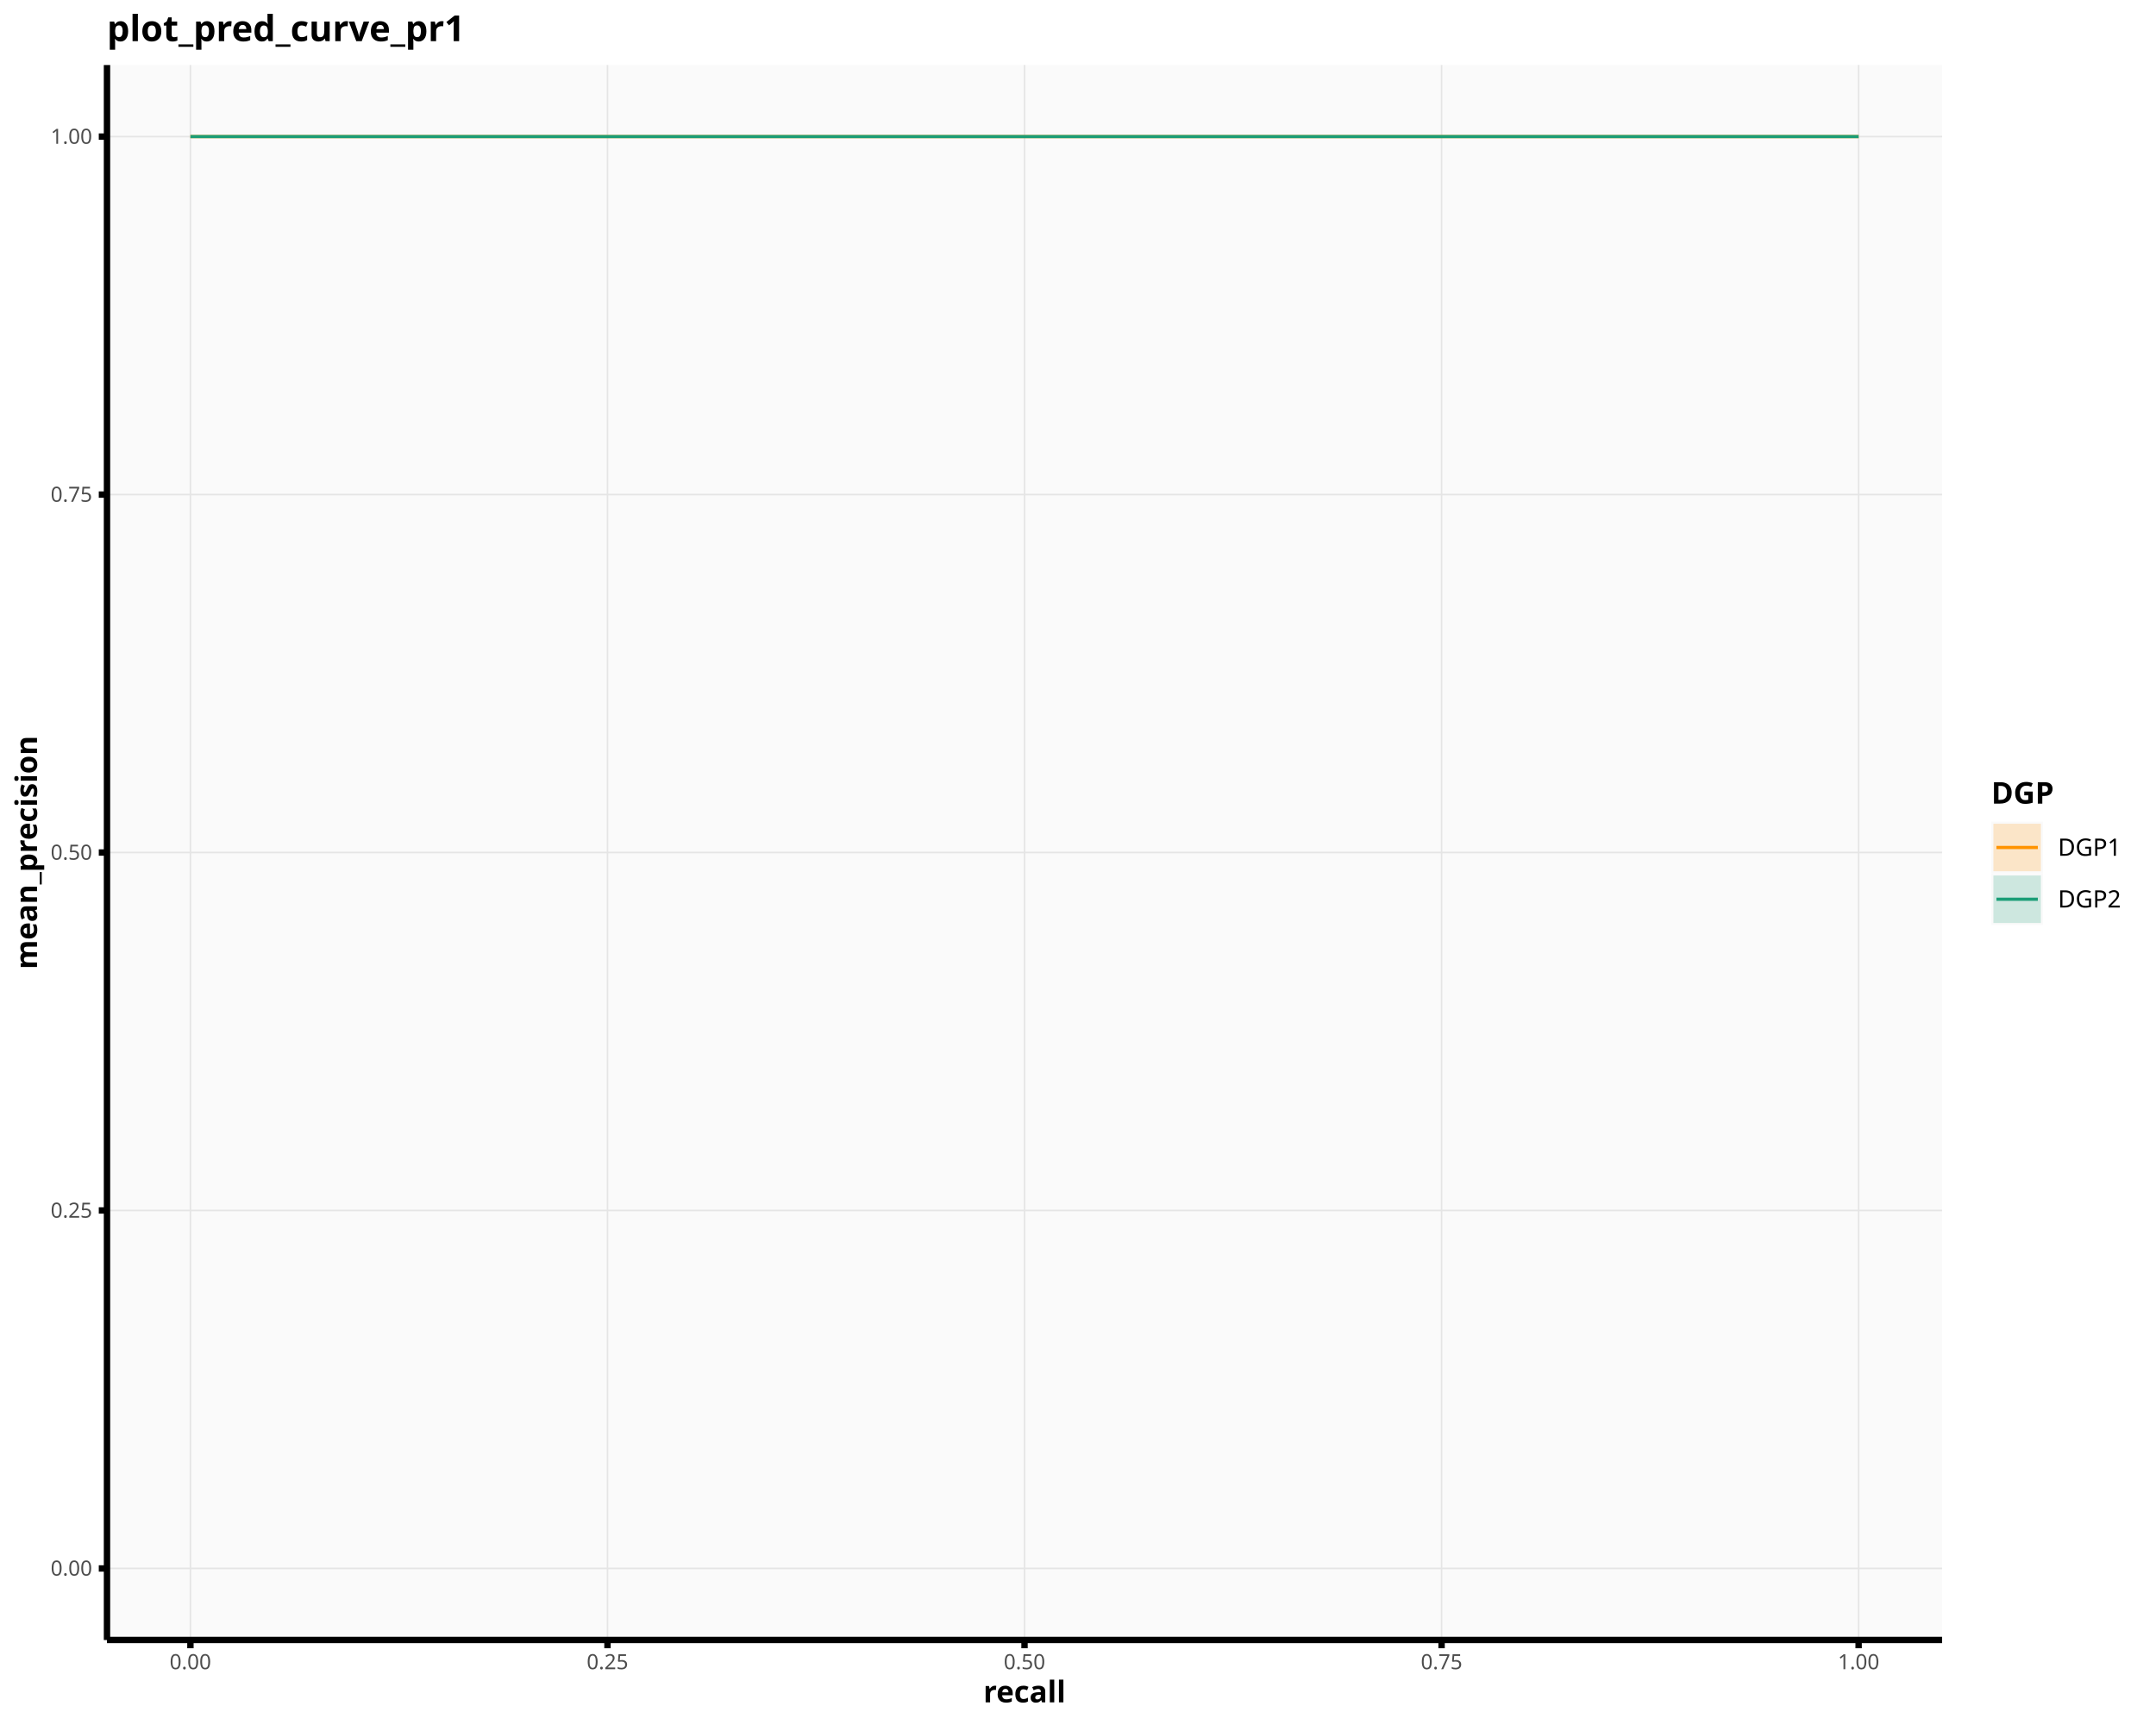
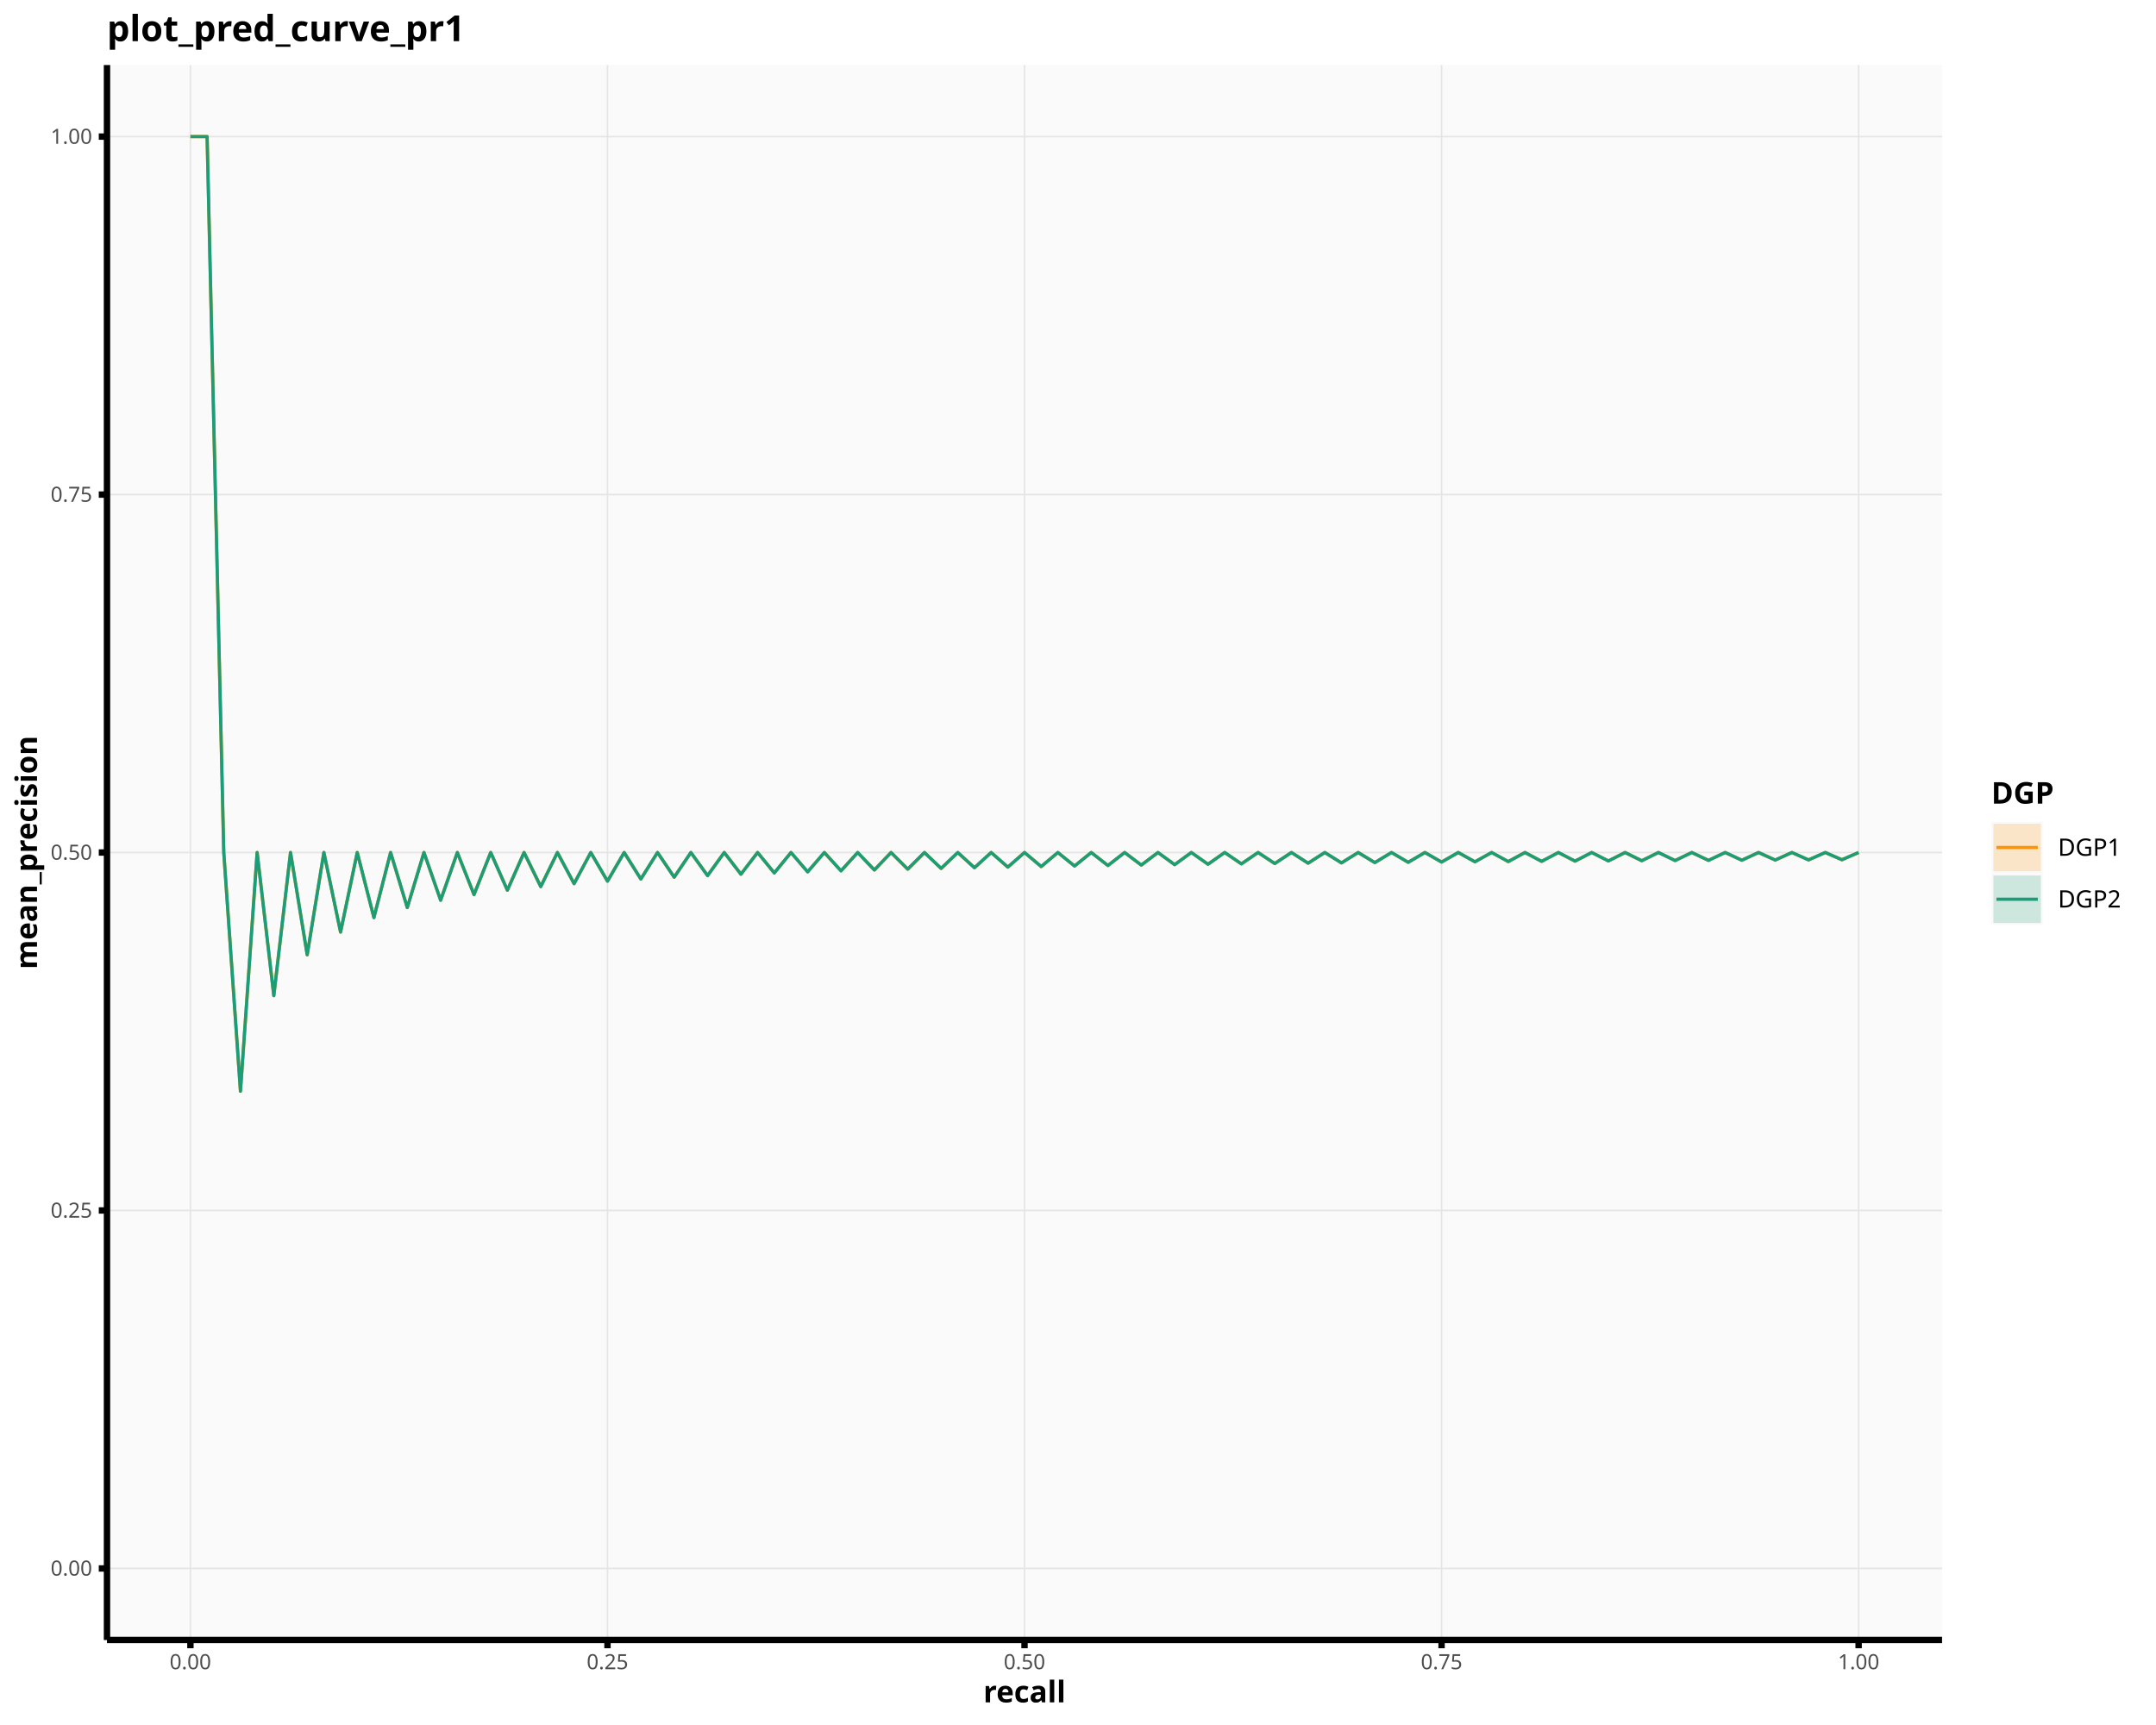
<svg xmlns="http://www.w3.org/2000/svg" class="svglite" data-engine-version="2.0" width="720.00pt" height="576.00pt" viewBox="0 0 720.00 576.00">
  <defs>
    <style type="text/css">
    .svglite line, .svglite polyline, .svglite polygon, .svglite path, .svglite rect, .svglite circle {
      fill: none;
      stroke: #000000;
      stroke-linecap: round;
      stroke-linejoin: round;
      stroke-miterlimit: 10.00;
    }
  </style>
  </defs>
  <rect width="100%" height="100%" style="stroke: none; fill: #FFFFFF;" />
  <defs>
    <clipPath id="cpMC4wMHw3MjAuMDB8MC4wMHw1NzYuMDA=">
      <rect x="0.00" y="0.00" width="720.00" height="576.00" />
    </clipPath>
  </defs>
  <g clip-path="url(#cpMC4wMHw3MjAuMDB8MC4wMHw1NzYuMDA=)">
    <rect x="0.00" y="0.00" width="720.00" height="576.00" style="stroke-width: 1.07; stroke: #FFFFFF; fill: #FFFFFF;" />
  </g>
  <defs>
    <clipPath id="cpMzUuNzN8NjQ4LjU1fDIxLjcxfDU0Ny42Mg==">
      <rect x="35.73" y="21.71" width="612.82" height="525.91" />
    </clipPath>
  </defs>
  <g clip-path="url(#cpMzUuNzN8NjQ4LjU1fDIxLjcxfDU0Ny42Mg==)">
    <rect x="35.73" y="21.71" width="612.82" height="525.91" style="stroke-width: 1.07; stroke: none; fill: #FAFAFA;" />
    <polyline points="35.73,523.72 648.55,523.72 " style="stroke-width: 0.53; stroke: #E5E5E5; stroke-linecap: butt;" />
    <polyline points="35.73,404.19 648.55,404.19 " style="stroke-width: 0.53; stroke: #E5E5E5; stroke-linecap: butt;" />
    <polyline points="35.73,284.66 648.55,284.66 " style="stroke-width: 0.53; stroke: #E5E5E5; stroke-linecap: butt;" />
    <polyline points="35.73,165.14 648.55,165.14 " style="stroke-width: 0.53; stroke: #E5E5E5; stroke-linecap: butt;" />
    <polyline points="35.73,45.61 648.55,45.61 " style="stroke-width: 0.53; stroke: #E5E5E5; stroke-linecap: butt;" />
    <polyline points="63.59,547.62 63.59,21.71 " style="stroke-width: 0.53; stroke: #E5E5E5; stroke-linecap: butt;" />
    <polyline points="202.87,547.62 202.87,21.71 " style="stroke-width: 0.53; stroke: #E5E5E5; stroke-linecap: butt;" />
    <polyline points="342.14,547.62 342.14,21.71 " style="stroke-width: 0.53; stroke: #E5E5E5; stroke-linecap: butt;" />
    <polyline points="481.42,547.62 481.42,21.71 " style="stroke-width: 0.53; stroke: #E5E5E5; stroke-linecap: butt;" />
    <polyline points="620.69,547.62 620.69,21.71 " style="stroke-width: 0.53; stroke: #E5E5E5; stroke-linecap: butt;" />
-     <polygon points="63.59,45.61 69.16,45.61 74.73,45.61 80.30,45.61 85.87,45.61 91.44,45.61 97.02,45.61 102.59,45.61 108.16,45.61 113.73,45.61 119.30,45.61 124.87,45.61 130.44,45.61 136.01,45.61 141.58,45.61 147.15,45.61 152.73,45.61 158.30,45.61 163.87,45.61 169.44,45.61 175.01,45.61 180.58,45.61 186.15,45.61 191.72,45.61 197.29,45.61 202.87,45.61 208.44,45.61 214.01,45.61 219.58,45.61 225.15,45.61 230.72,45.61 236.29,45.61 241.86,45.61 247.43,45.61 253.00,45.61 258.58,45.61 264.15,45.61 269.72,45.61 275.29,45.61 280.86,45.61 286.43,45.61 292.00,45.61 297.57,45.61 303.14,45.61 308.72,45.61 314.29,45.61 319.86,45.61 325.43,45.61 331.00,45.61 336.57,45.61 342.14,45.61 347.71,45.61 353.28,45.61 358.85,45.61 364.43,45.61 370.00,45.61 375.57,45.61 381.14,45.61 386.71,45.61 392.28,45.61 397.85,45.61 403.42,45.61 408.99,45.61 414.57,45.61 420.14,45.61 425.71,45.61 431.28,45.61 436.85,45.61 442.42,45.61 447.99,45.61 453.56,45.61 459.13,45.61 464.70,45.61 470.28,45.61 475.85,45.61 481.42,45.61 486.99,45.61 492.56,45.61 498.13,45.61 503.70,45.61 509.27,45.61 514.84,45.61 520.42,45.61 525.99,45.61 531.56,45.61 537.13,45.61 542.70,45.61 548.27,45.61 553.84,45.61 559.41,45.61 564.98,45.61 570.55,45.61 576.13,45.61 581.70,45.61 587.27,45.61 592.84,45.61 598.41,45.61 603.98,45.61 609.55,45.61 615.12,45.61 620.69,45.61 620.69,45.61 615.12,45.61 609.55,45.61 603.98,45.61 598.41,45.61 592.84,45.61 587.27,45.61 581.70,45.61 576.13,45.61 570.55,45.61 564.98,45.61 559.41,45.61 553.84,45.61 548.27,45.61 542.70,45.61 537.13,45.61 531.56,45.61 525.99,45.61 520.42,45.61 514.84,45.61 509.27,45.61 503.70,45.61 498.13,45.61 492.56,45.61 486.99,45.61 481.42,45.61 475.85,45.61 470.28,45.61 464.70,45.61 459.13,45.61 453.56,45.61 447.99,45.61 442.42,45.61 436.85,45.61 431.28,45.61 425.71,45.61 420.14,45.61 414.57,45.61 408.99,45.61 403.42,45.61 397.85,45.61 392.28,45.61 386.71,45.61 381.14,45.61 375.57,45.61 370.00,45.61 364.43,45.61 358.85,45.61 353.28,45.61 347.71,45.61 342.14,45.61 336.57,45.61 331.00,45.61 325.43,45.61 319.86,45.61 314.29,45.61 308.72,45.61 303.14,45.61 297.57,45.61 292.00,45.61 286.43,45.61 280.86,45.61 275.29,45.61 269.72,45.61 264.15,45.61 258.58,45.61 253.00,45.61 247.43,45.61 241.86,45.61 236.29,45.61 230.72,45.61 225.15,45.61 219.58,45.61 214.01,45.61 208.44,45.61 202.87,45.61 197.29,45.61 191.72,45.61 186.15,45.61 180.58,45.61 175.01,45.61 169.44,45.61 163.87,45.61 158.30,45.61 152.73,45.61 147.15,45.61 141.58,45.61 136.01,45.61 130.44,45.61 124.87,45.61 119.30,45.61 113.73,45.61 108.16,45.61 102.59,45.61 97.02,45.61 91.44,45.61 85.87,45.61 80.30,45.61 74.73,45.61 69.16,45.61 63.59,45.61 " style="stroke-width: 0.00; stroke: none; fill: #FF9300; fill-opacity: 0.20;" />
-     <polyline points="63.59,45.61 69.16,45.61 74.73,45.61 80.30,45.61 85.87,45.61 91.44,45.61 97.02,45.61 102.59,45.61 108.16,45.61 113.73,45.61 119.30,45.61 124.87,45.61 130.44,45.61 136.01,45.61 141.58,45.61 147.15,45.61 152.73,45.61 158.30,45.61 163.87,45.61 169.44,45.61 175.01,45.61 180.58,45.61 186.15,45.61 191.72,45.61 197.29,45.61 202.87,45.61 208.44,45.61 214.01,45.61 219.58,45.61 225.15,45.61 230.72,45.61 236.29,45.61 241.86,45.61 247.43,45.61 253.00,45.61 258.58,45.61 264.15,45.61 269.72,45.61 275.29,45.61 280.86,45.61 286.43,45.61 292.00,45.61 297.57,45.61 303.14,45.61 308.72,45.61 314.29,45.61 319.86,45.61 325.43,45.61 331.00,45.61 336.57,45.61 342.14,45.61 347.71,45.61 353.28,45.61 358.85,45.61 364.43,45.61 370.00,45.61 375.57,45.61 381.14,45.61 386.71,45.61 392.28,45.61 397.85,45.61 403.42,45.61 408.99,45.61 414.57,45.61 420.14,45.61 425.71,45.61 431.28,45.61 436.85,45.61 442.42,45.61 447.99,45.61 453.56,45.61 459.13,45.61 464.70,45.61 470.28,45.61 475.85,45.61 481.42,45.61 486.99,45.61 492.56,45.61 498.13,45.61 503.70,45.61 509.27,45.61 514.84,45.61 520.42,45.61 525.99,45.61 531.56,45.61 537.13,45.61 542.70,45.61 548.27,45.61 553.84,45.61 559.41,45.61 564.98,45.61 570.55,45.61 576.13,45.61 581.70,45.61 587.27,45.61 592.84,45.61 598.41,45.61 603.98,45.61 609.55,45.61 615.12,45.61 620.69,45.61 " style="stroke-width: 1.07; stroke: none;" />
-     <polyline points="620.69,45.61 615.12,45.61 609.55,45.61 603.98,45.61 598.41,45.61 592.84,45.61 587.27,45.61 581.70,45.61 576.13,45.61 570.55,45.61 564.98,45.61 559.41,45.61 553.84,45.61 548.27,45.61 542.70,45.61 537.13,45.61 531.56,45.61 525.99,45.61 520.42,45.61 514.84,45.61 509.27,45.61 503.70,45.61 498.13,45.61 492.56,45.61 486.99,45.61 481.42,45.61 475.85,45.61 470.28,45.61 464.70,45.61 459.13,45.61 453.56,45.61 447.99,45.61 442.42,45.61 436.85,45.61 431.28,45.61 425.71,45.61 420.14,45.61 414.57,45.61 408.99,45.61 403.42,45.61 397.85,45.61 392.28,45.61 386.71,45.61 381.14,45.61 375.57,45.61 370.00,45.61 364.43,45.61 358.85,45.61 353.28,45.61 347.71,45.61 342.14,45.61 336.57,45.61 331.00,45.61 325.43,45.61 319.86,45.61 314.29,45.61 308.72,45.61 303.14,45.61 297.57,45.61 292.00,45.61 286.43,45.61 280.86,45.61 275.29,45.61 269.72,45.61 264.15,45.61 258.58,45.61 253.00,45.61 247.43,45.61 241.86,45.61 236.29,45.61 230.72,45.61 225.15,45.61 219.58,45.61 214.01,45.61 208.44,45.61 202.87,45.61 197.29,45.61 191.72,45.61 186.15,45.61 180.58,45.61 175.01,45.61 169.44,45.61 163.87,45.61 158.30,45.61 152.73,45.61 147.15,45.61 141.58,45.61 136.01,45.61 130.44,45.61 124.87,45.61 119.30,45.61 113.73,45.61 108.16,45.61 102.59,45.61 97.02,45.61 91.44,45.61 85.87,45.61 80.30,45.61 74.73,45.61 69.16,45.61 63.59,45.61 " style="stroke-width: 1.07; stroke: none;" />
-     <polygon points="63.59,45.61 69.16,45.61 74.73,45.61 80.30,45.61 85.87,45.61 91.44,45.61 97.02,45.61 102.59,45.61 108.16,45.61 113.73,45.61 119.30,45.61 124.87,45.61 130.44,45.61 136.01,45.61 141.58,45.61 147.15,45.61 152.73,45.61 158.30,45.61 163.87,45.61 169.44,45.61 175.01,45.61 180.58,45.61 186.15,45.61 191.72,45.61 197.29,45.61 202.87,45.61 208.44,45.61 214.01,45.61 219.58,45.61 225.15,45.61 230.72,45.61 236.29,45.61 241.86,45.61 247.43,45.61 253.00,45.61 258.58,45.61 264.15,45.61 269.72,45.61 275.29,45.61 280.86,45.61 286.43,45.61 292.00,45.61 297.57,45.61 303.14,45.61 308.72,45.61 314.29,45.61 319.86,45.61 325.43,45.61 331.00,45.61 336.57,45.61 342.14,45.61 347.71,45.61 353.28,45.61 358.85,45.61 364.43,45.61 370.00,45.61 375.57,45.61 381.14,45.61 386.71,45.61 392.28,45.61 397.85,45.61 403.42,45.61 408.99,45.61 414.57,45.61 420.14,45.61 425.71,45.61 431.28,45.61 436.85,45.61 442.42,45.61 447.99,45.61 453.56,45.61 459.13,45.61 464.70,45.61 470.28,45.61 475.85,45.61 481.42,45.61 486.99,45.61 492.56,45.61 498.13,45.61 503.70,45.61 509.27,45.61 514.84,45.61 520.42,45.61 525.99,45.61 531.56,45.61 537.13,45.61 542.70,45.61 548.27,45.61 553.84,45.61 559.41,45.61 564.98,45.61 570.55,45.61 576.13,45.61 581.70,45.61 587.27,45.61 592.84,45.61 598.41,45.61 603.98,45.61 609.55,45.61 615.12,45.61 620.69,45.61 620.69,45.61 615.12,45.61 609.55,45.61 603.98,45.61 598.41,45.61 592.84,45.61 587.27,45.61 581.70,45.61 576.13,45.61 570.55,45.61 564.98,45.61 559.41,45.61 553.84,45.61 548.27,45.61 542.70,45.61 537.13,45.61 531.56,45.61 525.99,45.61 520.42,45.61 514.84,45.61 509.27,45.61 503.70,45.61 498.13,45.61 492.56,45.61 486.99,45.61 481.42,45.61 475.85,45.61 470.28,45.61 464.70,45.61 459.13,45.61 453.56,45.61 447.99,45.61 442.42,45.61 436.85,45.61 431.28,45.61 425.71,45.61 420.14,45.61 414.57,45.61 408.99,45.61 403.42,45.61 397.85,45.61 392.28,45.61 386.71,45.61 381.14,45.61 375.57,45.61 370.00,45.61 364.43,45.61 358.85,45.61 353.28,45.61 347.71,45.61 342.14,45.61 336.57,45.61 331.00,45.61 325.43,45.61 319.86,45.61 314.29,45.61 308.72,45.61 303.14,45.61 297.57,45.61 292.00,45.61 286.43,45.61 280.86,45.61 275.29,45.61 269.72,45.61 264.15,45.61 258.58,45.61 253.00,45.61 247.43,45.61 241.86,45.61 236.29,45.61 230.72,45.61 225.15,45.61 219.58,45.61 214.01,45.61 208.44,45.61 202.87,45.61 197.29,45.61 191.72,45.61 186.15,45.61 180.58,45.61 175.01,45.61 169.44,45.61 163.87,45.61 158.30,45.61 152.73,45.61 147.15,45.61 141.58,45.61 136.01,45.61 130.44,45.61 124.87,45.61 119.30,45.61 113.73,45.61 108.16,45.61 102.59,45.61 97.02,45.61 91.44,45.61 85.87,45.61 80.30,45.61 74.73,45.61 69.16,45.61 63.59,45.61 " style="stroke-width: 0.00; stroke: none; fill: #1B9E77; fill-opacity: 0.20;" />
-     <polyline points="63.59,45.61 69.16,45.61 74.73,45.61 80.30,45.61 85.87,45.61 91.44,45.61 97.02,45.61 102.59,45.61 108.16,45.61 113.73,45.61 119.30,45.61 124.87,45.61 130.44,45.61 136.01,45.61 141.58,45.61 147.15,45.61 152.73,45.61 158.30,45.61 163.87,45.61 169.44,45.61 175.01,45.61 180.58,45.61 186.15,45.61 191.72,45.61 197.29,45.61 202.87,45.61 208.44,45.61 214.01,45.61 219.58,45.61 225.15,45.61 230.72,45.61 236.29,45.61 241.86,45.61 247.43,45.61 253.00,45.61 258.58,45.61 264.15,45.61 269.72,45.61 275.29,45.61 280.86,45.61 286.43,45.61 292.00,45.61 297.57,45.61 303.14,45.61 308.72,45.61 314.29,45.61 319.86,45.61 325.43,45.61 331.00,45.61 336.57,45.61 342.14,45.61 347.71,45.61 353.28,45.61 358.85,45.61 364.43,45.61 370.00,45.61 375.57,45.61 381.14,45.61 386.71,45.61 392.28,45.61 397.85,45.61 403.42,45.61 408.99,45.61 414.57,45.61 420.14,45.61 425.71,45.61 431.28,45.61 436.85,45.61 442.42,45.61 447.99,45.61 453.56,45.61 459.13,45.61 464.70,45.61 470.28,45.61 475.85,45.61 481.42,45.61 486.99,45.61 492.56,45.61 498.13,45.61 503.70,45.61 509.27,45.61 514.84,45.61 520.42,45.61 525.99,45.61 531.56,45.61 537.13,45.61 542.70,45.61 548.27,45.61 553.84,45.61 559.41,45.61 564.98,45.61 570.55,45.61 576.13,45.61 581.70,45.61 587.27,45.61 592.84,45.61 598.41,45.61 603.98,45.61 609.55,45.61 615.12,45.61 620.69,45.61 " style="stroke-width: 1.07; stroke: none;" />
-     <polyline points="620.69,45.61 615.12,45.61 609.55,45.61 603.98,45.61 598.41,45.61 592.84,45.61 587.27,45.61 581.70,45.61 576.13,45.61 570.55,45.61 564.98,45.61 559.41,45.61 553.84,45.61 548.27,45.61 542.70,45.61 537.13,45.61 531.56,45.61 525.99,45.61 520.42,45.61 514.84,45.61 509.27,45.61 503.70,45.61 498.13,45.61 492.56,45.61 486.99,45.61 481.42,45.61 475.85,45.61 470.28,45.61 464.70,45.61 459.13,45.61 453.56,45.61 447.99,45.61 442.42,45.61 436.85,45.61 431.28,45.61 425.71,45.61 420.14,45.61 414.57,45.61 408.99,45.61 403.42,45.61 397.85,45.61 392.28,45.61 386.71,45.61 381.14,45.61 375.57,45.61 370.00,45.61 364.43,45.61 358.85,45.61 353.28,45.61 347.71,45.61 342.14,45.61 336.57,45.61 331.00,45.61 325.43,45.61 319.86,45.61 314.29,45.61 308.72,45.61 303.14,45.61 297.57,45.61 292.00,45.61 286.43,45.61 280.86,45.61 275.29,45.61 269.72,45.61 264.15,45.61 258.58,45.61 253.00,45.61 247.43,45.61 241.86,45.61 236.29,45.61 230.72,45.61 225.15,45.61 219.58,45.61 214.01,45.61 208.44,45.61 202.87,45.61 197.29,45.61 191.72,45.61 186.15,45.61 180.58,45.61 175.01,45.61 169.44,45.61 163.87,45.61 158.30,45.61 152.73,45.61 147.15,45.61 141.58,45.61 136.01,45.61 130.44,45.61 124.87,45.61 119.30,45.61 113.73,45.61 108.16,45.61 102.59,45.61 97.02,45.61 91.44,45.61 85.87,45.61 80.30,45.61 74.73,45.61 69.16,45.61 63.59,45.61 " style="stroke-width: 1.07; stroke: none;" />
-     <polyline points="63.59,45.61 69.16,45.61 74.73,45.61 80.30,45.61 85.87,45.61 91.44,45.61 97.02,45.61 102.59,45.61 108.16,45.61 113.73,45.61 119.30,45.61 124.87,45.61 130.44,45.61 136.01,45.61 141.58,45.61 147.15,45.61 152.73,45.61 158.30,45.61 163.87,45.61 169.44,45.61 175.01,45.61 180.58,45.61 186.15,45.61 191.72,45.61 197.29,45.61 202.87,45.61 208.44,45.61 214.01,45.61 219.58,45.61 225.15,45.61 230.72,45.61 236.29,45.61 241.86,45.61 247.43,45.61 253.00,45.61 258.58,45.61 264.15,45.61 269.72,45.61 275.29,45.61 280.86,45.61 286.43,45.61 292.00,45.61 297.57,45.61 303.14,45.61 308.72,45.61 314.29,45.61 319.86,45.61 325.43,45.61 331.00,45.61 336.57,45.61 342.14,45.61 347.71,45.61 353.28,45.61 358.85,45.61 364.43,45.61 370.00,45.61 375.57,45.61 381.14,45.61 386.71,45.61 392.28,45.61 397.85,45.61 403.42,45.61 408.99,45.61 414.57,45.61 420.14,45.61 425.71,45.61 431.28,45.61 436.85,45.61 442.42,45.61 447.99,45.61 453.56,45.61 459.13,45.61 464.70,45.61 470.28,45.61 475.85,45.61 481.42,45.61 486.99,45.61 492.56,45.61 498.13,45.61 503.70,45.61 509.27,45.61 514.84,45.61 520.42,45.61 525.99,45.61 531.56,45.61 537.13,45.61 542.70,45.61 548.27,45.61 553.84,45.61 559.41,45.61 564.98,45.61 570.55,45.61 576.13,45.61 581.70,45.61 587.27,45.61 592.84,45.61 598.41,45.61 603.98,45.61 609.55,45.61 615.12,45.61 620.69,45.61 " style="stroke-width: 1.07; stroke: #FF9300; stroke-linecap: butt;" />
-     <polyline points="63.59,45.61 69.16,45.61 74.73,45.61 80.30,45.61 85.87,45.61 91.44,45.61 97.02,45.61 102.59,45.61 108.16,45.61 113.73,45.61 119.30,45.61 124.87,45.61 130.44,45.61 136.01,45.61 141.58,45.61 147.15,45.61 152.73,45.61 158.30,45.61 163.87,45.61 169.44,45.61 175.01,45.61 180.58,45.61 186.15,45.61 191.72,45.61 197.29,45.61 202.87,45.61 208.44,45.61 214.01,45.61 219.58,45.61 225.15,45.61 230.72,45.61 236.29,45.61 241.86,45.61 247.43,45.61 253.00,45.61 258.58,45.61 264.15,45.61 269.72,45.61 275.29,45.61 280.86,45.61 286.43,45.61 292.00,45.61 297.57,45.61 303.14,45.61 308.72,45.61 314.29,45.61 319.86,45.61 325.43,45.61 331.00,45.61 336.57,45.61 342.14,45.61 347.71,45.61 353.28,45.61 358.85,45.61 364.43,45.61 370.00,45.61 375.57,45.61 381.14,45.61 386.71,45.61 392.28,45.61 397.85,45.61 403.42,45.61 408.99,45.61 414.57,45.61 420.14,45.61 425.71,45.61 431.28,45.61 436.85,45.61 442.42,45.61 447.99,45.61 453.56,45.61 459.13,45.61 464.70,45.61 470.28,45.61 475.85,45.61 481.42,45.61 486.99,45.61 492.56,45.61 498.13,45.61 503.70,45.61 509.27,45.61 514.84,45.61 520.42,45.61 525.99,45.61 531.56,45.61 537.13,45.61 542.70,45.61 548.27,45.61 553.84,45.61 559.41,45.61 564.98,45.61 570.55,45.61 576.13,45.61 581.70,45.61 587.27,45.61 592.84,45.61 598.41,45.61 603.98,45.61 609.55,45.61 615.12,45.61 620.69,45.61 " style="stroke-width: 1.07; stroke: #1B9E77; stroke-linecap: butt;" />
+     <polygon points="63.59,45.61 69.16,45.61 74.73,284.66 80.30,364.35 85.87,284.66 91.44,332.47 97.02,284.66 102.59,318.81 108.16,284.66 113.73,311.23 119.30,284.66 124.87,306.40 130.44,284.66 136.01,303.05 141.58,284.66 147.15,300.60 152.73,284.66 158.30,298.73 163.87,284.66 169.44,297.25 175.01,284.66 180.58,296.05 186.15,284.66 191.72,295.06 197.29,284.66 202.87,294.23 208.44,284.66 214.01,293.52 219.58,284.66 225.15,292.91 230.72,284.66 236.29,292.38 241.86,284.66 247.43,291.91 253.00,284.66 258.58,291.49 264.15,284.66 269.72,291.13 275.29,284.66 280.86,290.79 286.43,284.66 292.00,290.50 297.57,284.66 303.14,290.22 308.72,284.66 314.29,289.98 319.86,284.66 325.43,289.75 331.00,284.66 336.57,289.54 342.14,284.66 347.71,289.35 353.28,284.66 358.85,289.18 364.43,284.66 370.00,289.01 375.57,284.66 381.14,288.86 386.71,284.66 392.28,288.72 397.85,284.66 403.42,288.58 408.99,284.66 414.57,288.46 420.14,284.66 425.71,288.34 431.28,284.66 436.85,288.23 442.42,284.66 447.99,288.13 453.56,284.66 459.13,288.03 464.70,284.66 470.28,287.94 475.85,284.66 481.42,287.85 486.99,284.66 492.56,287.77 498.13,284.66 503.70,287.69 509.27,284.66 514.84,287.62 520.42,284.66 525.99,287.54 531.56,284.66 537.13,287.48 542.70,284.66 548.27,287.41 553.84,284.66 559.41,287.35 564.98,284.66 570.55,287.29 576.13,284.66 581.70,287.24 587.27,284.66 592.84,287.18 598.41,284.66 603.98,287.13 609.55,284.66 615.12,287.08 620.69,284.66 620.69,284.66 615.12,287.08 609.55,284.66 603.98,287.13 598.41,284.66 592.84,287.18 587.27,284.66 581.70,287.24 576.13,284.66 570.55,287.29 564.98,284.66 559.41,287.35 553.84,284.66 548.27,287.41 542.70,284.66 537.13,287.48 531.56,284.66 525.99,287.54 520.42,284.66 514.84,287.62 509.27,284.66 503.70,287.69 498.13,284.66 492.56,287.77 486.99,284.66 481.42,287.85 475.85,284.66 470.28,287.94 464.70,284.66 459.13,288.03 453.56,284.66 447.99,288.13 442.42,284.66 436.85,288.23 431.28,284.66 425.71,288.34 420.14,284.66 414.57,288.46 408.99,284.66 403.42,288.58 397.85,284.66 392.28,288.72 386.71,284.66 381.14,288.86 375.57,284.66 370.00,289.01 364.43,284.66 358.85,289.18 353.28,284.66 347.71,289.35 342.14,284.66 336.57,289.54 331.00,284.66 325.43,289.75 319.86,284.66 314.29,289.98 308.72,284.66 303.14,290.22 297.57,284.66 292.00,290.50 286.43,284.66 280.86,290.79 275.29,284.66 269.72,291.13 264.15,284.66 258.58,291.49 253.00,284.66 247.43,291.91 241.86,284.66 236.29,292.38 230.72,284.66 225.15,292.91 219.58,284.66 214.01,293.52 208.44,284.66 202.87,294.23 197.29,284.66 191.72,295.06 186.15,284.66 180.58,296.05 175.01,284.66 169.44,297.25 163.87,284.66 158.30,298.73 152.73,284.66 147.15,300.60 141.58,284.66 136.01,303.05 130.44,284.66 124.87,306.40 119.30,284.66 113.73,311.23 108.16,284.66 102.59,318.81 97.02,284.66 91.44,332.47 85.87,284.66 80.30,364.35 74.73,284.66 69.16,45.61 63.59,45.61 " style="stroke-width: 0.00; stroke: none; fill: #FF9300; fill-opacity: 0.20;" />
+     <polyline points="63.59,45.61 69.16,45.61 74.73,284.66 80.30,364.35 85.87,284.66 91.44,332.47 97.02,284.66 102.59,318.81 108.16,284.66 113.73,311.23 119.30,284.66 124.87,306.40 130.44,284.66 136.01,303.05 141.58,284.66 147.15,300.60 152.73,284.66 158.30,298.73 163.87,284.66 169.44,297.25 175.01,284.66 180.58,296.05 186.15,284.66 191.72,295.06 197.29,284.66 202.87,294.23 208.44,284.66 214.01,293.52 219.58,284.66 225.15,292.91 230.72,284.66 236.29,292.38 241.86,284.66 247.43,291.91 253.00,284.66 258.58,291.49 264.15,284.66 269.72,291.13 275.29,284.66 280.86,290.79 286.43,284.66 292.00,290.50 297.57,284.66 303.14,290.22 308.72,284.66 314.29,289.98 319.86,284.66 325.43,289.75 331.00,284.66 336.57,289.54 342.14,284.66 347.71,289.35 353.28,284.66 358.85,289.18 364.43,284.66 370.00,289.01 375.57,284.66 381.14,288.86 386.71,284.66 392.28,288.72 397.85,284.66 403.42,288.58 408.99,284.66 414.57,288.46 420.14,284.66 425.71,288.34 431.28,284.66 436.85,288.23 442.42,284.66 447.99,288.13 453.56,284.66 459.13,288.03 464.70,284.66 470.28,287.94 475.85,284.66 481.42,287.85 486.99,284.66 492.56,287.77 498.13,284.66 503.70,287.69 509.27,284.66 514.84,287.62 520.42,284.66 525.99,287.54 531.56,284.66 537.13,287.48 542.70,284.66 548.27,287.41 553.84,284.66 559.41,287.35 564.98,284.66 570.55,287.29 576.13,284.66 581.70,287.24 587.27,284.66 592.84,287.18 598.41,284.66 603.98,287.13 609.55,284.66 615.12,287.08 620.69,284.66 " style="stroke-width: 1.07; stroke: none;" />
+     <polyline points="620.69,284.66 615.12,287.08 609.55,284.66 603.98,287.13 598.41,284.66 592.84,287.18 587.27,284.66 581.70,287.24 576.13,284.66 570.55,287.29 564.98,284.66 559.41,287.35 553.84,284.66 548.27,287.41 542.70,284.66 537.13,287.48 531.56,284.66 525.99,287.54 520.42,284.66 514.84,287.62 509.27,284.66 503.70,287.69 498.13,284.66 492.56,287.77 486.99,284.66 481.42,287.85 475.85,284.66 470.28,287.94 464.70,284.66 459.13,288.03 453.56,284.66 447.99,288.13 442.42,284.66 436.85,288.23 431.28,284.66 425.71,288.34 420.14,284.66 414.57,288.46 408.99,284.66 403.42,288.58 397.85,284.66 392.28,288.72 386.71,284.66 381.14,288.86 375.57,284.66 370.00,289.01 364.43,284.66 358.85,289.18 353.28,284.66 347.71,289.35 342.14,284.66 336.57,289.54 331.00,284.66 325.43,289.75 319.86,284.66 314.29,289.98 308.72,284.66 303.14,290.22 297.57,284.66 292.00,290.50 286.43,284.66 280.86,290.79 275.29,284.66 269.72,291.13 264.15,284.66 258.58,291.49 253.00,284.66 247.43,291.91 241.86,284.66 236.29,292.38 230.72,284.66 225.15,292.91 219.58,284.66 214.01,293.52 208.44,284.66 202.87,294.23 197.29,284.66 191.72,295.06 186.15,284.66 180.58,296.05 175.01,284.66 169.44,297.25 163.87,284.66 158.30,298.73 152.73,284.66 147.15,300.60 141.58,284.66 136.01,303.05 130.44,284.66 124.87,306.40 119.30,284.66 113.73,311.23 108.16,284.66 102.59,318.81 97.02,284.66 91.44,332.47 85.87,284.66 80.30,364.35 74.73,284.66 69.16,45.61 63.59,45.61 " style="stroke-width: 1.07; stroke: none;" />
+     <polygon points="63.59,45.61 69.16,45.61 74.73,284.66 80.30,364.35 85.87,284.66 91.44,332.47 97.02,284.66 102.59,318.81 108.16,284.66 113.73,311.23 119.30,284.66 124.87,306.40 130.44,284.66 136.01,303.05 141.58,284.66 147.15,300.60 152.73,284.66 158.30,298.73 163.87,284.66 169.44,297.25 175.01,284.66 180.58,296.05 186.15,284.66 191.72,295.06 197.29,284.66 202.87,294.23 208.44,284.66 214.01,293.52 219.58,284.66 225.15,292.91 230.72,284.66 236.29,292.38 241.86,284.66 247.43,291.91 253.00,284.66 258.58,291.49 264.15,284.66 269.72,291.13 275.29,284.66 280.86,290.79 286.43,284.66 292.00,290.50 297.57,284.66 303.14,290.22 308.72,284.66 314.29,289.98 319.86,284.66 325.43,289.75 331.00,284.66 336.57,289.54 342.14,284.66 347.71,289.35 353.28,284.66 358.85,289.18 364.43,284.66 370.00,289.01 375.57,284.66 381.14,288.86 386.71,284.66 392.28,288.72 397.85,284.66 403.42,288.58 408.99,284.66 414.57,288.46 420.14,284.66 425.71,288.34 431.28,284.66 436.85,288.23 442.42,284.66 447.99,288.13 453.56,284.66 459.13,288.03 464.70,284.66 470.28,287.94 475.85,284.66 481.42,287.85 486.99,284.66 492.56,287.77 498.13,284.66 503.70,287.69 509.27,284.66 514.84,287.62 520.42,284.66 525.99,287.54 531.56,284.66 537.13,287.48 542.70,284.66 548.27,287.41 553.84,284.66 559.41,287.35 564.98,284.66 570.55,287.29 576.13,284.66 581.70,287.24 587.27,284.66 592.84,287.18 598.41,284.66 603.98,287.13 609.55,284.66 615.12,287.08 620.69,284.66 620.69,284.66 615.12,287.08 609.55,284.66 603.98,287.13 598.41,284.66 592.84,287.18 587.27,284.66 581.70,287.24 576.13,284.66 570.55,287.29 564.98,284.66 559.41,287.35 553.84,284.66 548.27,287.41 542.70,284.66 537.13,287.48 531.56,284.66 525.99,287.54 520.42,284.66 514.84,287.62 509.27,284.66 503.70,287.69 498.13,284.66 492.56,287.77 486.99,284.66 481.42,287.85 475.85,284.66 470.28,287.94 464.70,284.66 459.13,288.03 453.56,284.66 447.99,288.13 442.42,284.66 436.85,288.23 431.28,284.66 425.71,288.34 420.14,284.66 414.57,288.46 408.99,284.66 403.42,288.58 397.85,284.66 392.28,288.72 386.71,284.66 381.14,288.86 375.57,284.66 370.00,289.01 364.43,284.66 358.85,289.18 353.28,284.66 347.71,289.35 342.14,284.66 336.57,289.54 331.00,284.66 325.43,289.75 319.86,284.66 314.29,289.98 308.72,284.66 303.14,290.22 297.57,284.66 292.00,290.50 286.43,284.66 280.86,290.79 275.29,284.66 269.72,291.13 264.15,284.66 258.58,291.49 253.00,284.66 247.43,291.91 241.86,284.66 236.29,292.38 230.72,284.66 225.15,292.91 219.58,284.66 214.01,293.52 208.44,284.66 202.87,294.23 197.29,284.66 191.72,295.06 186.15,284.66 180.58,296.05 175.01,284.66 169.44,297.25 163.87,284.66 158.30,298.73 152.73,284.66 147.15,300.60 141.58,284.66 136.01,303.05 130.44,284.66 124.87,306.40 119.30,284.66 113.73,311.23 108.16,284.66 102.59,318.81 97.02,284.66 91.44,332.47 85.87,284.66 80.30,364.35 74.73,284.66 69.16,45.61 63.59,45.61 " style="stroke-width: 0.00; stroke: none; fill: #1B9E77; fill-opacity: 0.20;" />
+     <polyline points="63.59,45.61 69.16,45.61 74.73,284.66 80.30,364.35 85.87,284.66 91.44,332.47 97.02,284.66 102.59,318.81 108.16,284.66 113.73,311.23 119.30,284.66 124.87,306.40 130.44,284.66 136.01,303.05 141.58,284.66 147.15,300.60 152.73,284.66 158.30,298.73 163.87,284.66 169.44,297.25 175.01,284.66 180.58,296.05 186.15,284.66 191.72,295.06 197.29,284.66 202.87,294.23 208.44,284.66 214.01,293.52 219.58,284.66 225.15,292.91 230.72,284.66 236.29,292.38 241.86,284.66 247.43,291.91 253.00,284.66 258.58,291.49 264.15,284.66 269.72,291.13 275.29,284.66 280.86,290.79 286.43,284.66 292.00,290.50 297.57,284.66 303.14,290.22 308.72,284.66 314.29,289.98 319.86,284.66 325.43,289.75 331.00,284.66 336.57,289.54 342.14,284.66 347.71,289.35 353.28,284.66 358.85,289.18 364.43,284.66 370.00,289.01 375.57,284.66 381.14,288.86 386.71,284.66 392.28,288.72 397.85,284.66 403.42,288.58 408.99,284.66 414.57,288.46 420.14,284.66 425.71,288.34 431.28,284.66 436.85,288.23 442.42,284.66 447.99,288.13 453.56,284.66 459.13,288.03 464.70,284.66 470.28,287.94 475.85,284.66 481.42,287.85 486.99,284.66 492.56,287.77 498.13,284.66 503.70,287.69 509.27,284.66 514.84,287.62 520.42,284.66 525.99,287.54 531.56,284.66 537.13,287.48 542.70,284.66 548.27,287.41 553.84,284.66 559.41,287.35 564.98,284.66 570.55,287.29 576.13,284.66 581.70,287.24 587.27,284.66 592.84,287.18 598.41,284.66 603.98,287.13 609.55,284.66 615.12,287.08 620.69,284.66 " style="stroke-width: 1.07; stroke: none;" />
+     <polyline points="620.69,284.66 615.12,287.08 609.55,284.66 603.98,287.13 598.41,284.66 592.84,287.18 587.27,284.66 581.70,287.24 576.13,284.66 570.55,287.29 564.98,284.66 559.41,287.35 553.84,284.66 548.27,287.41 542.70,284.66 537.13,287.48 531.56,284.66 525.99,287.54 520.42,284.66 514.84,287.62 509.27,284.66 503.70,287.69 498.13,284.66 492.56,287.77 486.99,284.66 481.42,287.85 475.85,284.66 470.28,287.94 464.70,284.66 459.13,288.03 453.56,284.66 447.99,288.13 442.42,284.66 436.85,288.23 431.28,284.66 425.71,288.34 420.14,284.66 414.57,288.46 408.99,284.66 403.42,288.58 397.85,284.66 392.28,288.72 386.71,284.66 381.14,288.86 375.57,284.66 370.00,289.01 364.43,284.66 358.85,289.18 353.28,284.66 347.71,289.35 342.14,284.66 336.57,289.54 331.00,284.66 325.43,289.75 319.86,284.66 314.29,289.98 308.72,284.66 303.14,290.22 297.57,284.66 292.00,290.50 286.43,284.66 280.86,290.79 275.29,284.66 269.72,291.13 264.15,284.66 258.58,291.49 253.00,284.66 247.43,291.91 241.86,284.66 236.29,292.38 230.72,284.66 225.15,292.91 219.58,284.66 214.01,293.52 208.44,284.66 202.87,294.23 197.29,284.66 191.72,295.06 186.15,284.66 180.58,296.05 175.01,284.66 169.44,297.25 163.87,284.66 158.30,298.73 152.73,284.66 147.15,300.60 141.58,284.66 136.01,303.05 130.44,284.66 124.87,306.40 119.30,284.66 113.73,311.23 108.16,284.66 102.59,318.81 97.02,284.66 91.44,332.47 85.87,284.66 80.30,364.35 74.73,284.66 69.16,45.61 63.59,45.61 " style="stroke-width: 1.07; stroke: none;" />
+     <polyline points="63.59,45.61 69.16,45.61 74.73,284.66 80.30,364.35 85.87,284.66 91.44,332.47 97.02,284.66 102.59,318.81 108.16,284.66 113.73,311.23 119.30,284.66 124.87,306.40 130.44,284.66 136.01,303.05 141.58,284.66 147.15,300.60 152.73,284.66 158.30,298.73 163.87,284.66 169.44,297.25 175.01,284.66 180.58,296.05 186.15,284.66 191.72,295.06 197.29,284.66 202.87,294.23 208.44,284.66 214.01,293.52 219.58,284.66 225.15,292.91 230.72,284.66 236.29,292.38 241.86,284.66 247.43,291.91 253.00,284.66 258.58,291.49 264.15,284.66 269.72,291.13 275.29,284.66 280.86,290.79 286.43,284.66 292.00,290.50 297.57,284.66 303.14,290.22 308.72,284.66 314.29,289.98 319.86,284.66 325.43,289.75 331.00,284.66 336.57,289.54 342.14,284.66 347.71,289.35 353.28,284.66 358.85,289.18 364.43,284.66 370.00,289.01 375.57,284.66 381.14,288.86 386.71,284.66 392.28,288.72 397.85,284.66 403.42,288.58 408.99,284.66 414.57,288.46 420.14,284.66 425.71,288.34 431.28,284.66 436.85,288.23 442.42,284.66 447.99,288.13 453.56,284.66 459.13,288.03 464.70,284.66 470.28,287.94 475.85,284.66 481.42,287.85 486.99,284.66 492.56,287.77 498.13,284.66 503.70,287.69 509.27,284.66 514.84,287.62 520.42,284.66 525.99,287.54 531.56,284.66 537.13,287.48 542.70,284.66 548.27,287.41 553.84,284.66 559.41,287.35 564.98,284.66 570.55,287.29 576.13,284.66 581.70,287.24 587.27,284.66 592.84,287.18 598.41,284.66 603.98,287.13 609.55,284.66 615.12,287.08 620.69,284.66 " style="stroke-width: 1.07; stroke: #FF9300; stroke-linecap: butt;" />
+     <polyline points="63.59,45.61 69.16,45.61 74.73,284.66 80.30,364.35 85.87,284.66 91.44,332.47 97.02,284.66 102.59,318.81 108.16,284.66 113.73,311.23 119.30,284.66 124.87,306.40 130.44,284.66 136.01,303.05 141.58,284.66 147.15,300.60 152.73,284.66 158.30,298.73 163.87,284.66 169.44,297.25 175.01,284.66 180.58,296.05 186.15,284.66 191.72,295.06 197.29,284.66 202.87,294.23 208.44,284.66 214.01,293.52 219.58,284.66 225.15,292.91 230.72,284.66 236.29,292.38 241.86,284.66 247.43,291.91 253.00,284.66 258.58,291.49 264.15,284.66 269.72,291.13 275.29,284.66 280.86,290.79 286.43,284.66 292.00,290.50 297.57,284.66 303.14,290.22 308.72,284.66 314.29,289.98 319.86,284.66 325.43,289.75 331.00,284.66 336.57,289.54 342.14,284.66 347.71,289.35 353.28,284.66 358.85,289.18 364.43,284.66 370.00,289.01 375.57,284.66 381.14,288.86 386.71,284.66 392.28,288.72 397.85,284.66 403.42,288.58 408.99,284.66 414.57,288.46 420.14,284.66 425.71,288.34 431.28,284.66 436.85,288.23 442.42,284.66 447.99,288.13 453.56,284.66 459.13,288.03 464.70,284.66 470.28,287.94 475.85,284.66 481.42,287.85 486.99,284.66 492.56,287.77 498.13,284.66 503.70,287.69 509.27,284.66 514.84,287.62 520.42,284.66 525.99,287.54 531.56,284.66 537.13,287.48 542.70,284.66 548.27,287.41 553.84,284.66 559.41,287.35 564.98,284.66 570.55,287.29 576.13,284.66 581.70,287.24 587.27,284.66 592.84,287.18 598.41,284.66 603.98,287.13 609.55,284.66 615.12,287.08 620.69,284.66 " style="stroke-width: 1.07; stroke: #1B9E77; stroke-linecap: butt;" />
  </g>
  <g clip-path="url(#cpMC4wMHw3MjAuMDB8MC4wMHw1NzYuMDA=)">
    <polyline points="35.73,547.62 35.73,21.71 " style="stroke-width: 2.13; stroke-linecap: butt;" />
    <text x="30.80" y="526.12" text-anchor="end" style="font-size: 7.00px; fill: #4D4D4D; font-family: sans;" textLength="13.62px" lengthAdjust="spacingAndGlyphs">0.00</text>
    <text x="30.80" y="406.60" text-anchor="end" style="font-size: 7.00px; fill: #4D4D4D; font-family: sans;" textLength="13.62px" lengthAdjust="spacingAndGlyphs">0.25</text>
    <text x="30.80" y="287.07" text-anchor="end" style="font-size: 7.00px; fill: #4D4D4D; font-family: sans;" textLength="13.62px" lengthAdjust="spacingAndGlyphs">0.50</text>
    <text x="30.80" y="167.55" text-anchor="end" style="font-size: 7.00px; fill: #4D4D4D; font-family: sans;" textLength="13.62px" lengthAdjust="spacingAndGlyphs">0.75</text>
    <text x="30.80" y="48.02" text-anchor="end" style="font-size: 7.00px; fill: #4D4D4D; font-family: sans;" textLength="13.62px" lengthAdjust="spacingAndGlyphs">1.00</text>
    <polyline points="32.99,523.72 35.73,523.72 " style="stroke-width: 2.13; stroke-linecap: butt;" />
    <polyline points="32.99,404.19 35.73,404.19 " style="stroke-width: 2.13; stroke-linecap: butt;" />
    <polyline points="32.99,284.66 35.73,284.66 " style="stroke-width: 2.13; stroke-linecap: butt;" />
    <polyline points="32.99,165.14 35.73,165.14 " style="stroke-width: 2.13; stroke-linecap: butt;" />
    <polyline points="32.99,45.61 35.73,45.61 " style="stroke-width: 2.13; stroke-linecap: butt;" />
    <polyline points="35.73,547.62 648.55,547.62 " style="stroke-width: 2.13; stroke-linecap: butt;" />
    <polyline points="63.59,550.36 63.59,547.62 " style="stroke-width: 2.13; stroke-linecap: butt;" />
    <polyline points="202.87,550.36 202.87,547.62 " style="stroke-width: 2.13; stroke-linecap: butt;" />
    <polyline points="342.14,550.36 342.14,547.62 " style="stroke-width: 2.13; stroke-linecap: butt;" />
    <polyline points="481.42,550.36 481.42,547.62 " style="stroke-width: 2.13; stroke-linecap: butt;" />
    <polyline points="620.69,550.36 620.69,547.62 " style="stroke-width: 2.13; stroke-linecap: butt;" />
    <text x="63.59" y="557.37" text-anchor="middle" style="font-size: 7.00px; fill: #4D4D4D; font-family: sans;" textLength="13.62px" lengthAdjust="spacingAndGlyphs">0.00</text>
    <text x="202.87" y="557.37" text-anchor="middle" style="font-size: 7.00px; fill: #4D4D4D; font-family: sans;" textLength="13.62px" lengthAdjust="spacingAndGlyphs">0.25</text>
    <text x="342.14" y="557.37" text-anchor="middle" style="font-size: 7.00px; fill: #4D4D4D; font-family: sans;" textLength="13.62px" lengthAdjust="spacingAndGlyphs">0.50</text>
    <text x="481.42" y="557.37" text-anchor="middle" style="font-size: 7.00px; fill: #4D4D4D; font-family: sans;" textLength="13.62px" lengthAdjust="spacingAndGlyphs">0.75</text>
    <text x="620.69" y="557.37" text-anchor="middle" style="font-size: 7.00px; fill: #4D4D4D; font-family: sans;" textLength="13.62px" lengthAdjust="spacingAndGlyphs">1.00</text>
    <text x="342.14" y="568.44" text-anchor="middle" style="font-size: 10.00px; font-weight: bold; font-family: sans;" textLength="23.90px" lengthAdjust="spacingAndGlyphs">recall</text>
    <text transform="translate(12.36,284.66) rotate(-90)" text-anchor="middle" style="font-size: 10.00px; font-weight: bold; font-family: sans;" textLength="70.61px" lengthAdjust="spacingAndGlyphs">mean_precision</text>
    <rect x="659.51" y="254.94" width="55.01" height="59.46" style="stroke-width: 1.07; stroke: none; fill: #FFFFFF;" />
    <text x="664.99" y="268.33" style="font-size: 10.00px; font-weight: bold; font-family: sans;" textLength="21.68px" lengthAdjust="spacingAndGlyphs">DGP</text>
    <rect x="664.99" y="274.35" width="17.28" height="17.28" style="stroke-width: 1.07; stroke: none; fill: #FAFAFA;" />
    <rect x="665.70" y="275.06" width="15.86" height="15.86" style="stroke-width: 1.07; stroke: none; stroke-linecap: square; stroke-linejoin: miter; fill: #FF9300; fill-opacity: 0.20;" />
    <line x1="666.72" y1="282.99" x2="680.54" y2="282.99" style="stroke-width: 1.07; stroke: #FF9300; stroke-linecap: butt;" />
    <rect x="664.99" y="291.63" width="17.28" height="17.28" style="stroke-width: 1.07; stroke: none; fill: #FAFAFA;" />
    <rect x="665.70" y="292.34" width="15.86" height="15.86" style="stroke-width: 1.07; stroke: none; stroke-linecap: square; stroke-linejoin: miter; fill: #1B9E77; fill-opacity: 0.20;" />
    <line x1="666.72" y1="300.27" x2="680.54" y2="300.27" style="stroke-width: 1.07; stroke: #1B9E77; stroke-linecap: butt;" />
    <text x="687.25" y="285.75" style="font-size: 8.00px; font-family: sans;" textLength="21.79px" lengthAdjust="spacingAndGlyphs">DGP1</text>
    <text x="687.25" y="303.03" style="font-size: 8.00px; font-family: sans;" textLength="21.79px" lengthAdjust="spacingAndGlyphs">DGP2</text>
    <text x="35.73" y="13.74" style="font-size: 12.00px; font-weight: bold; font-family: sans;" textLength="110.09px" lengthAdjust="spacingAndGlyphs">plot_pred_curve_pr1</text>
  </g>
</svg>
